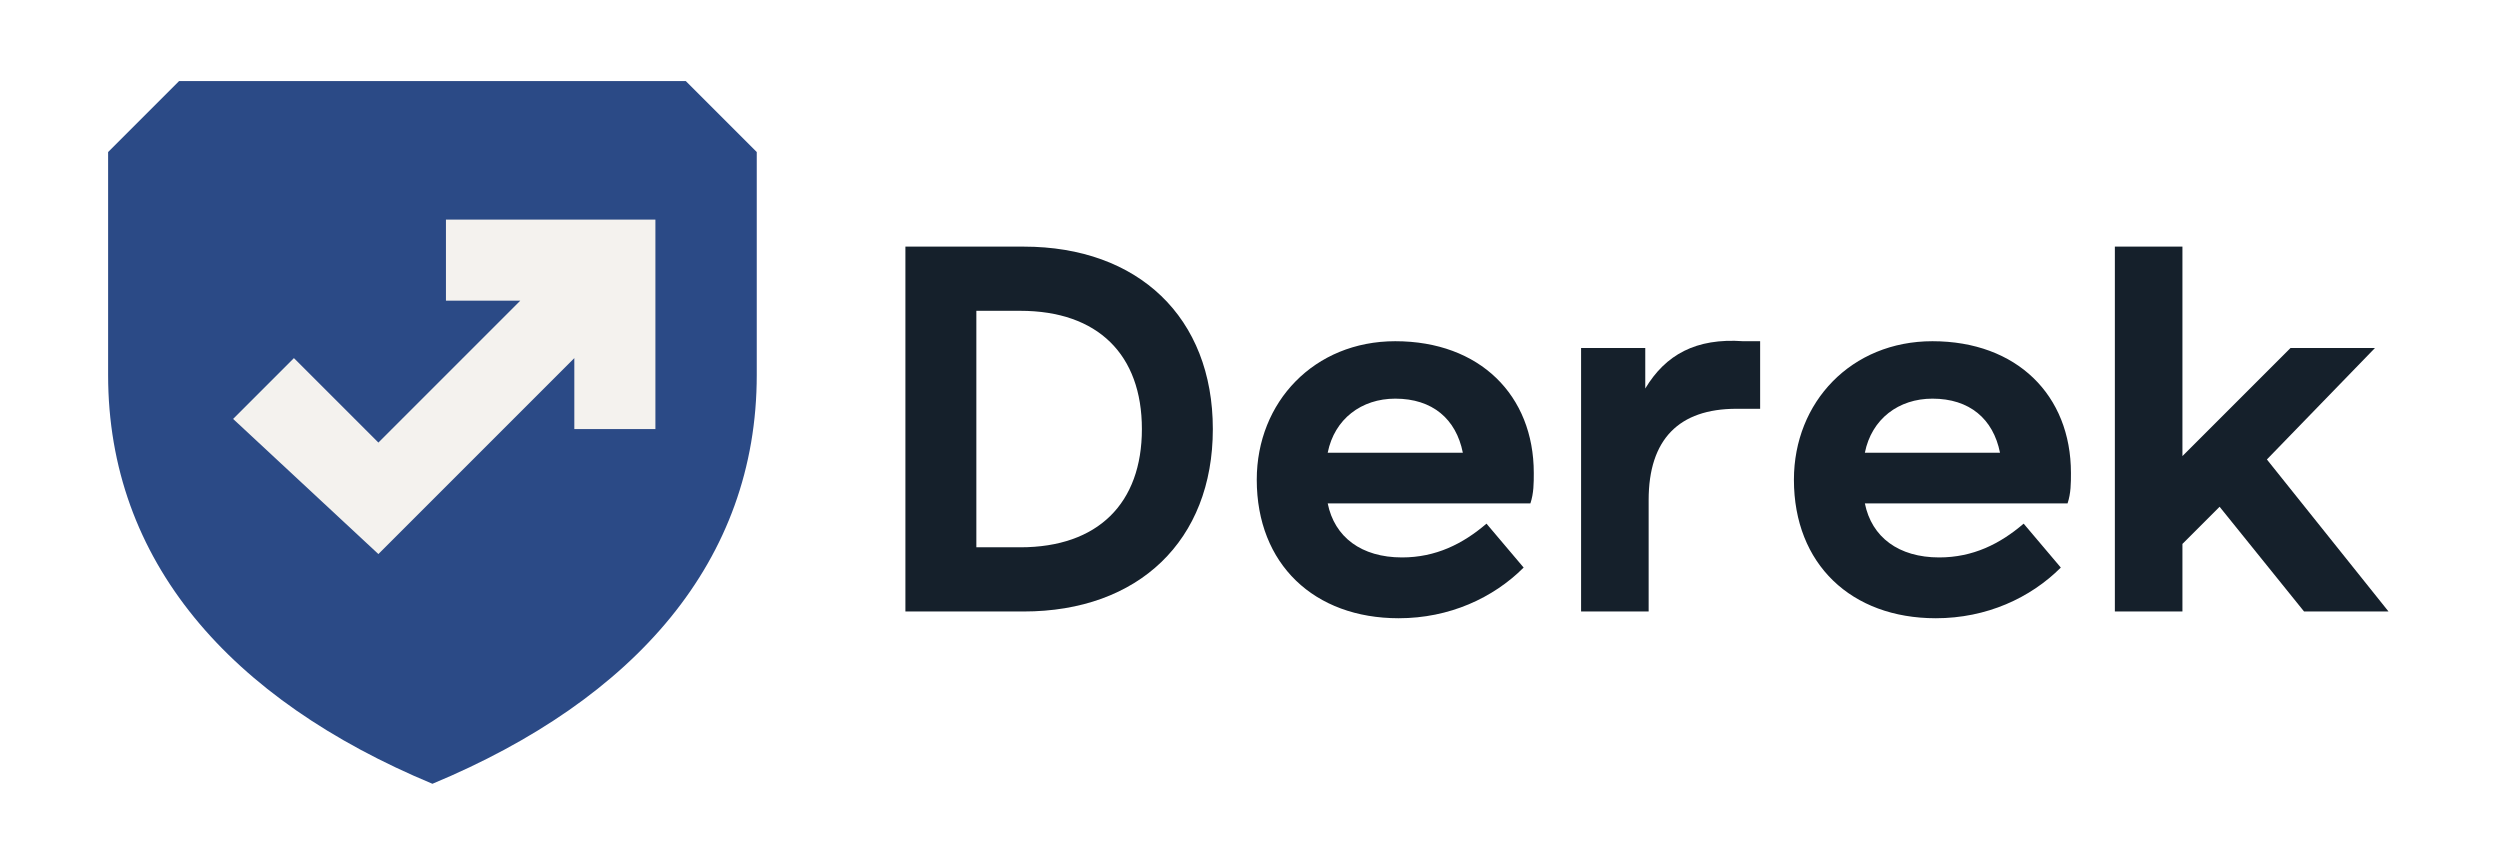
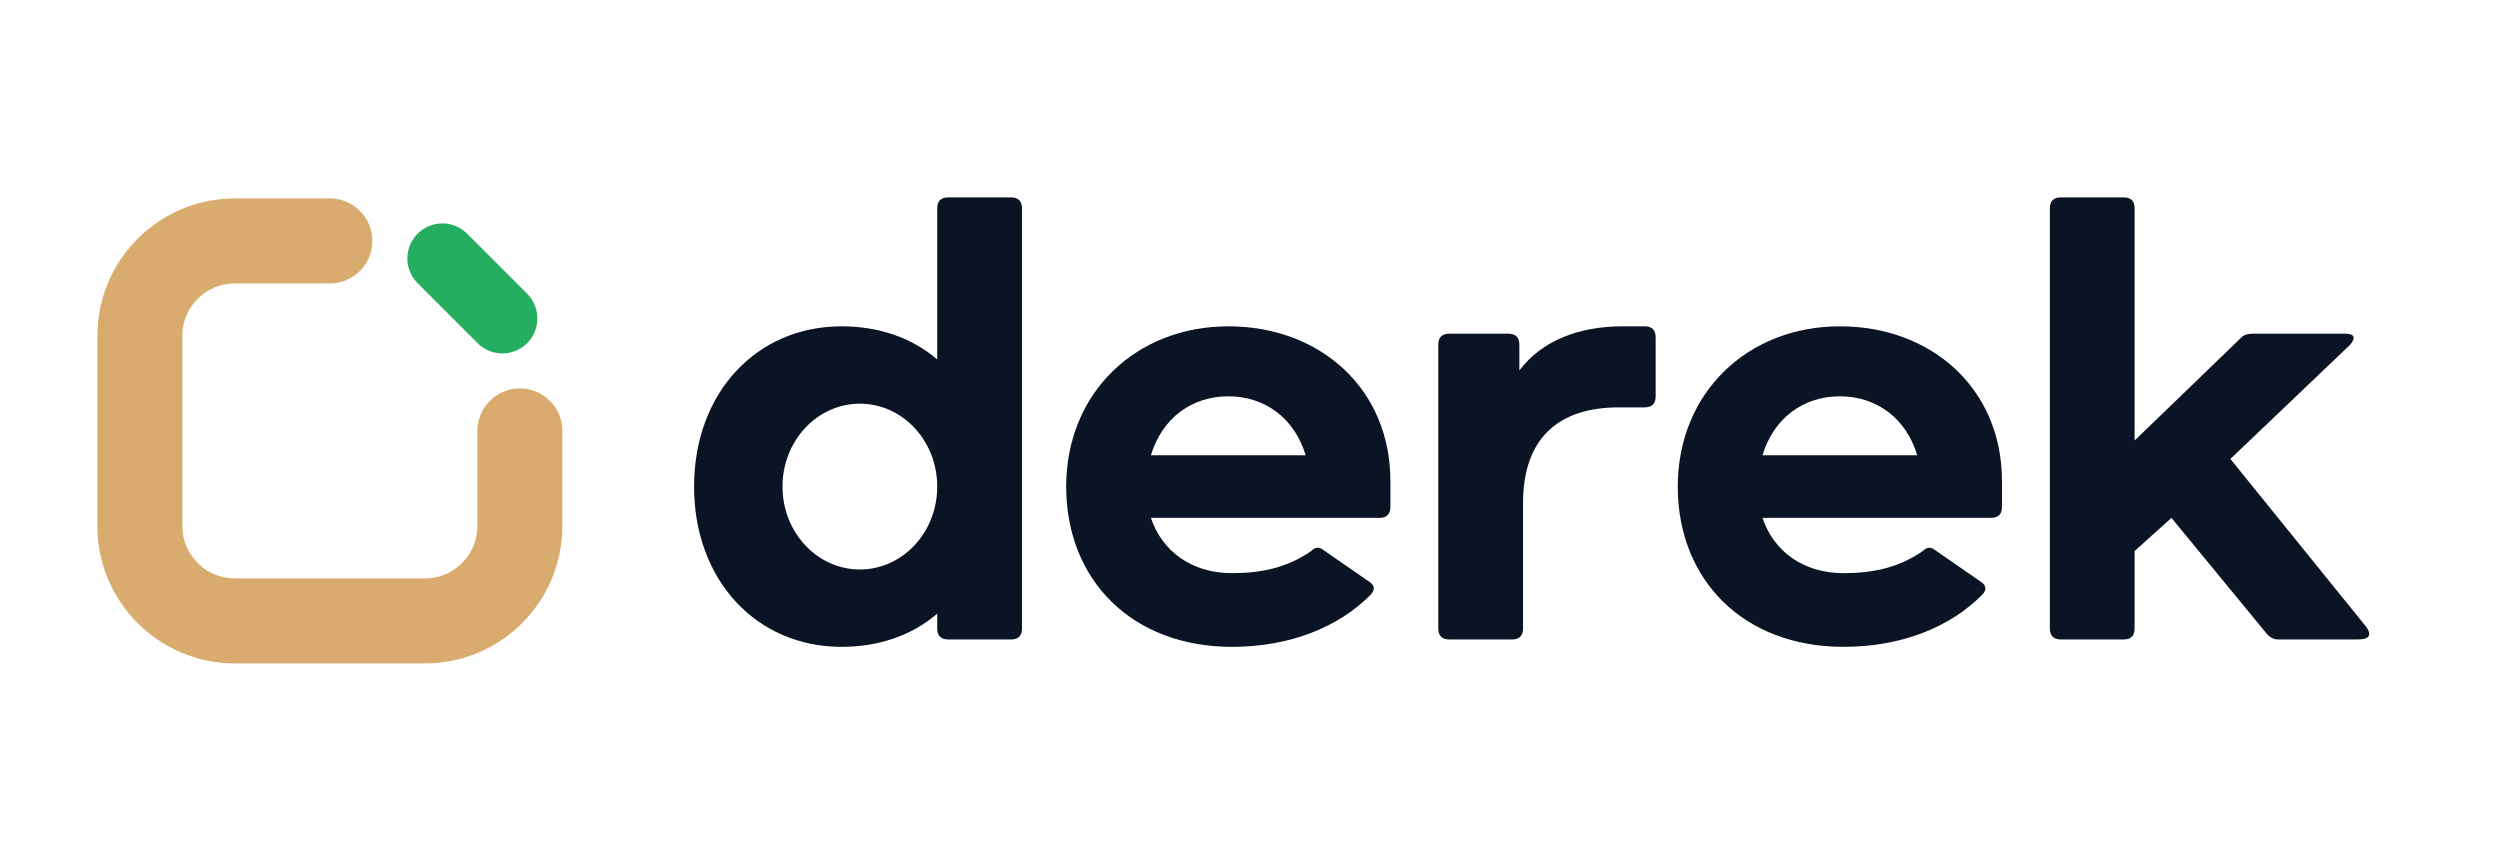
- <svg xmlns="http://www.w3.org/2000/svg" viewBox="0 0 740 256" role="img">
-   <path fill="#2B4A86" d="M53 24h150l21 21v66c0 55-36 96-96 121-60-25-96-66-96-121V45z" />
-   <path fill="#F4F2EE" d="m69 124 18-18 25 25 42-42h-22V65h62v62h-24v-21l-58 58z" />
-   <g fill="#15202B" transform="translate(268 73)">
-     <path fill-rule="evenodd" d="M0 0h35c34 0 56 21 56 54s-22 54-56 54H0zm21 19v70h13c23 0 36-13 36-35S57 19 34 19z" />
-     <path fill-rule="evenodd" d="M41 28C17 28 0 46 0 69c0 25 17 41 42 41 15 0 28-6 37-15L68 82c-7 6-15 10-25 10-12 0-20-6-22-16h60c1-3 1-6 1-9 0-23-16-39-41-39zm-20 33c2-10 10-16 20-16 11 0 18 6 20 16z" transform="translate(104)" />
-     <path d="M0 30h19v12c6-10 15-15 29-14h5v20h-7c-17 0-26 9-26 27v33H0z" transform="translate(200)" />
-     <path fill-rule="evenodd" d="M41 28C17 28 0 46 0 69c0 25 17 41 42 41 15 0 28-6 37-15L68 82c-7 6-15 10-25 10-12 0-20-6-22-16h60c1-3 1-6 1-9 0-23-16-39-41-39zm-20 33c2-10 10-16 20-16 11 0 18 6 20 16z" transform="translate(263)" />
-     <path d="M0 0h20v62l32-32h25L45 63l36 45H56L31 77 20 88v20H0z" transform="translate(358)" />
+ <svg xmlns="http://www.w3.org/2000/svg" viewBox="0 0 760 256" role="img">
+   <g transform="translate(3 33.72) scale(.76)">
+     <path fill="none" stroke="#D9AB6E" stroke-width="34" stroke-linecap="round" d="M128 52H90A38 38 0 0 0 52 90v76a38 38 0 0 0 38 38h76a38 38 0 0 0 38-38v-38" />
+     <path fill="none" stroke="#26AE60" stroke-width="28" stroke-linecap="round" d="m173 59 24 24" />
+   </g>
+   <g transform="translate(1.56 60) scale(1.12)">
+     <path fill="#0A1424" fill-rule="evenodd" transform="translate(187)" d="M69 0h17q3 0 3 3v114       q0 3-3 3H69q-3 0-3-3v-4c-7 6-16 9-26 9C17 122 0 104 0 78.5S17 35 40 35c10 0 19 3 26 9V3       q0-3 3-3Z       M45 56a21 22.5 0 1 0 0 45 21 22.5 0 1 0 0-45Z" />
+     <path fill="#0A1424" fill-rule="evenodd" transform="translate(287)" d="M45 35C20 35 1 53 1 78.5S19 122 46 122c16 0 29-5.5 37.5-14       q2-2 0-3.5l-13-9q-1.5-1-3 .5C61 100.5 54 102 46 102c-11 0-19-6-22-15h62       q3 0 3-3v-7c0-25-19-42-44-42Z       M24 70c3-10 11-16 21-16s18 6 21 16H24Z" />
+     <path fill="#0A1424" transform="translate(387)" d="M5 37h16q3 0 3 3v7c6-8 16-12 28-12h6       q3 0 3 3v16q0 3-3 3h-7c-17 0-26 9-26 26v34q0 3-3 3H5q-3 0-3-3V40q0-3 3-3Z" />
+     <path fill="#0A1424" fill-rule="evenodd" transform="translate(453)" d="M45 35C20 35 1 53 1 78.5S19 122 46 122c16 0 29-5.5 37.5-14       q2-2 0-3.5l-13-9q-1.5-1-3 .5C61 100.5 54 102 46 102c-11 0-19-6-22-15h62       q3 0 3-3v-7c0-25-19-42-44-42Z       M24 70c3-10 11-16 21-16s18 6 21 16H24Z" />
+     <path fill="#0A1424" transform="translate(553)" d="M5 0h17q3 0 3 3v63l29-28q1-1 3-1h25       q4 0 1.5 3L51 71l36 44.5q4 4.5-1.5 4.5H64q-2 0-3.5-2L35 87l-10 9v21q0 3-3 3H5       q-3 0-3-3V3q0-3 3-3Z" />
  </g>
</svg>
